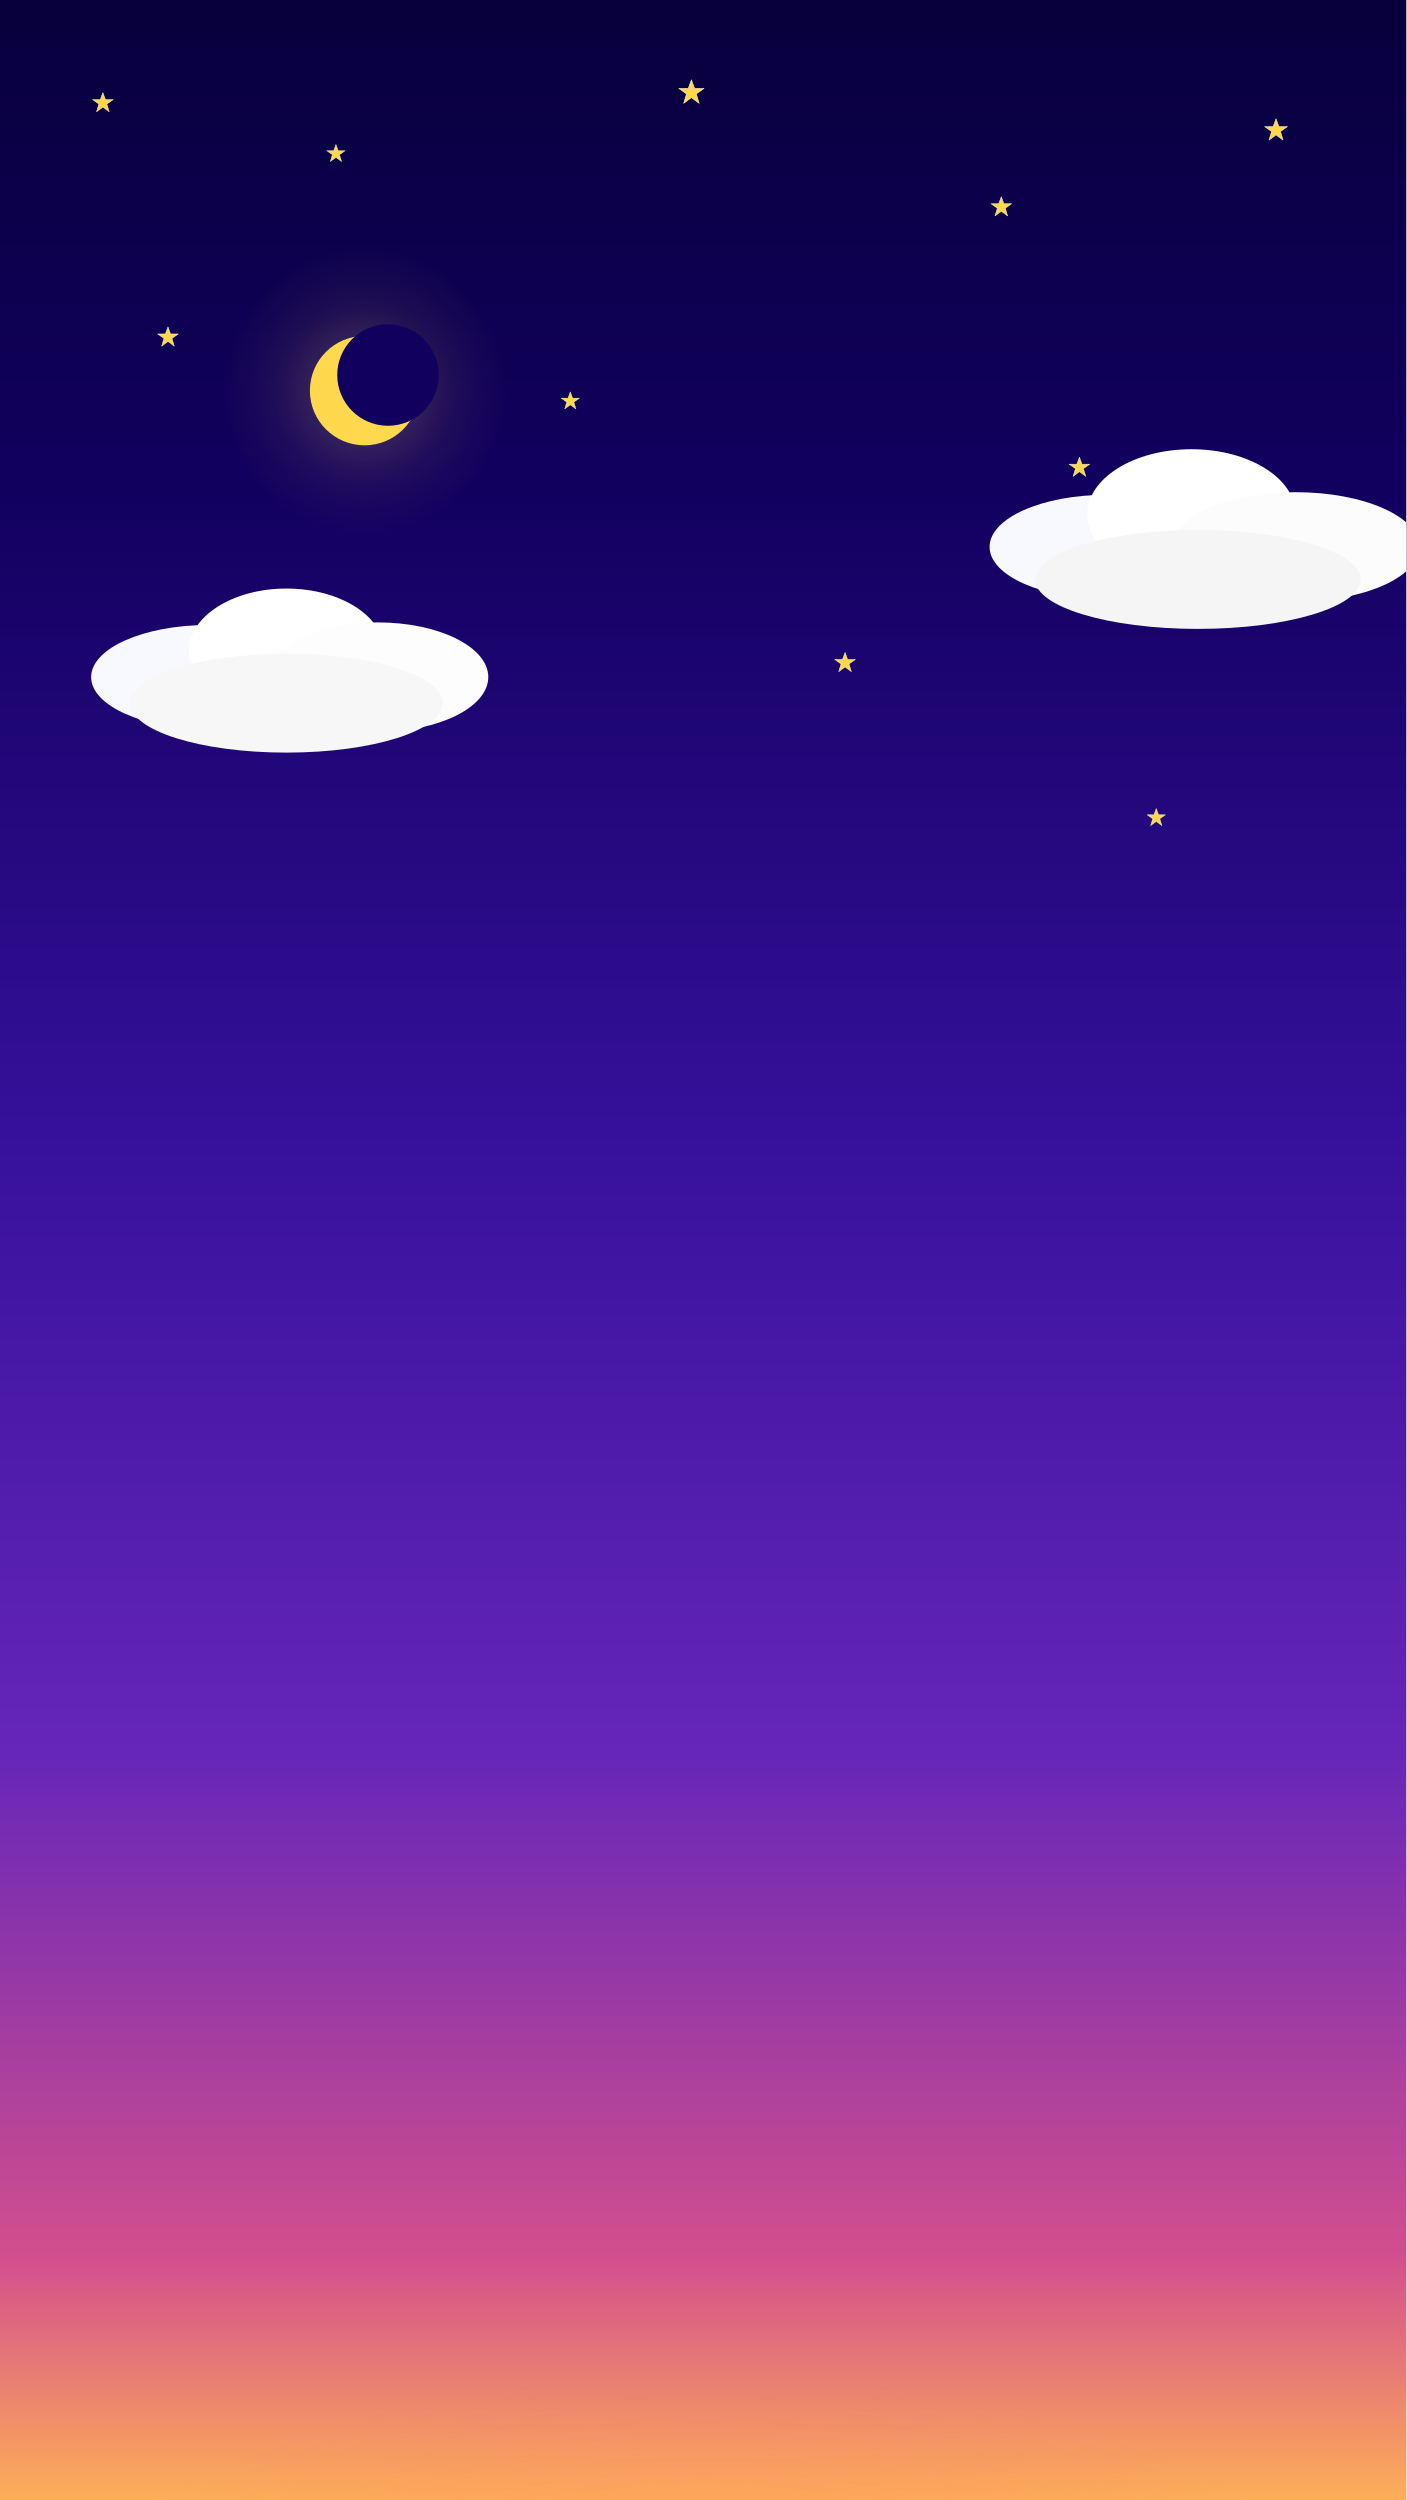
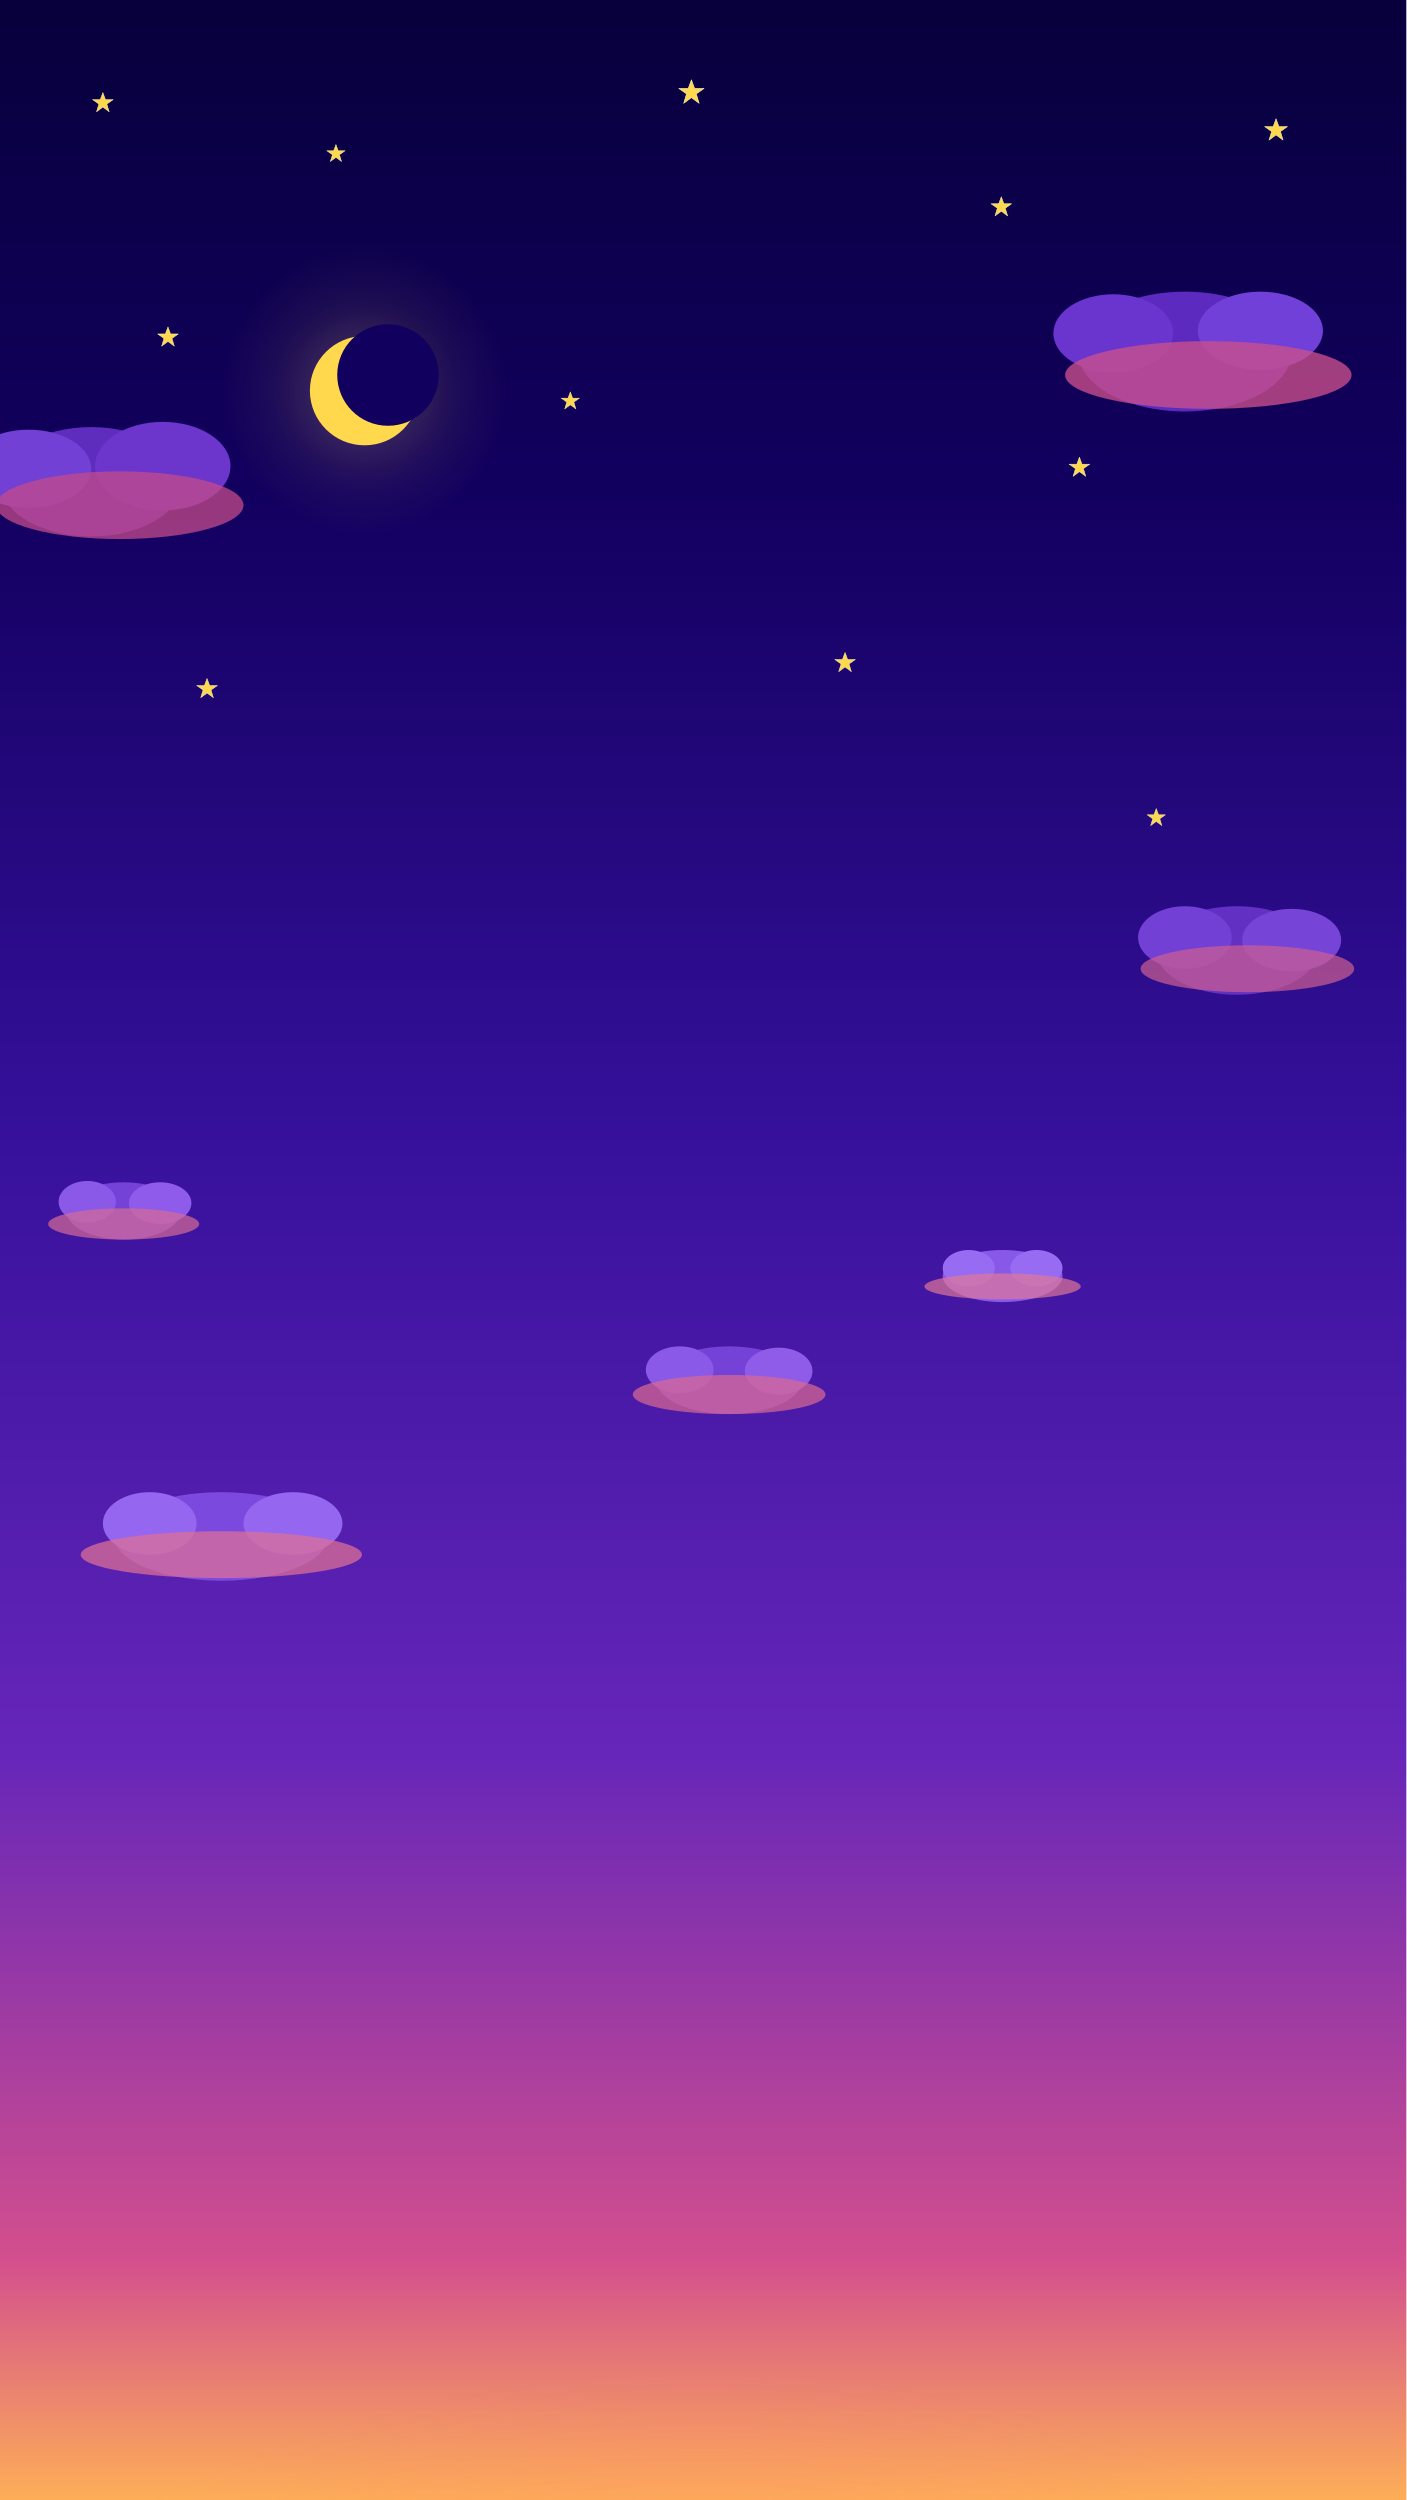
<svg xmlns="http://www.w3.org/2000/svg" viewBox="0 0 1080 1920" preserveAspectRatio="xMidYMid slice" id="scene">
  <defs>
+     <linearGradient id="cloudGradient" x1="0%" y1="0%" x2="100%" y2="100%">
+       <stop offset="0%" stop-color="#8A4DFF" />
+       <stop offset="35%" stop-color="#B05CFF" />
+       <stop offset="65%" stop-color="#E46AA4" />
+       <stop offset="100%" stop-color="#FF8C6B" />
+     </linearGradient>
+     <filter id="cloudBlur">
+       <feGaussianBlur stdDeviation="8" />
+     </filter>
    <linearGradient id="skyGradient" x1="0%" y1="0%" x2="0%" y2="100%">
      <stop offset="0%" stop-color="#07003b" />
      <stop offset="20%" stop-color="#12005f" />
      <stop offset="45%" stop-color="#35109a" />
      <stop offset="70%" stop-color="#6626b9" />
      <stop offset="90%" stop-color="#d34f8d" />
      <stop offset="100%" stop-color="#ffb255" />
    </linearGradient>
    <radialGradient id="sunGlow" cx="50%" cy="100%" r="60%">
      <stop offset="0%" stop-color="#ffe58a" stop-opacity="1" />
      <stop offset="18%" stop-color="#ffca63" stop-opacity=".85" />
      <stop offset="40%" stop-color="#ff9a52" stop-opacity=".45" />
      <stop offset="70%" stop-color="#ff6d7a" stop-opacity=".18" />
      <stop offset="100%" stop-color="#ff6d7a" stop-opacity="0" />
    </radialGradient>
    <symbol id="starShape" viewBox="0 0 100 100">
      <path d="M50 6 L61 36 L94 36 L67 55 L77 88 L50 68 L23 88 L33 55 L6 36 L39 36 Z" fill="#FFD84D" stroke="#FFF8C4" stroke-width="2" stroke-linejoin="round" />
    </symbol>
    <radialGradient id="moonHalo">
      <stop offset="0%" stop-color="#FFF9C4" stop-opacity=".22" />
      <stop offset="55%" stop-color="#FFD54F" stop-opacity=".08" />
      <stop offset="100%" stop-color="#FFD54F" stop-opacity="0" />
    </radialGradient>
    <filter id="starGlow" x="-100%" y="-100%" width="300%" height="300%">
      <feGaussianBlur stdDeviation="2.5" result="blur" />
      <feMerge>
        <feMergeNode in="blur" />
        <feMergeNode in="SourceGraphic" />
      </feMerge>
    </filter>
  </defs>
  <rect id="sky" x="0" y="0" width="1080" height="1920" fill="url(#skyGradient)" />
  <g id="stars">
    <use href="#starShape" x="70" y="70" width="18" height="18" />
    <use href="#starShape" x="250" y="110" width="16" height="16" />
    <use href="#starShape" x="520" y="60" width="22" height="22" />
    <use href="#starShape" x="760" y="150" width="18" height="18" />
    <use href="#starShape" x="970" y="90" width="20" height="20" />
    <use href="#starShape" x="120" y="250" width="18" height="18" />
    <use href="#starShape" x="430" y="300" width="16" height="16" />
    <use href="#starShape" x="820" y="350" width="18" height="18" />
    <use href="#starShape" x="150" y="520" width="18" height="18" />
    <use href="#starShape" x="640" y="500" width="18" height="18" />
    <use href="#starShape" x="880" y="620" width="16" height="16" />
  </g>
  <g id="moonLayer">
    <circle cx="280" cy="300" r="110" fill="url(#moonHalo)" opacity=".9" />
    <circle cx="280" cy="300" r="70" fill="url(#moonHalo)" opacity=".5" />
    <circle cx="280" cy="300" r="42" fill="#FFD84D" />
    <circle cx="298" cy="288" r="39" fill="#12005f" />
  </g>
  <ellipse id="horizonGlow" cx="540" cy="1920" rx="650" ry="500" fill="url(#sunGlow)" />
  <g id="starLayer">

</g>
  <g id="cloudLayer">
-     <g id="cloud1">
-       <ellipse cx="160" cy="520" rx="90" ry="40" fill="#F8F8FF" />
-       <ellipse cx="220" cy="500" rx="75" ry="48" fill="#FFFFFF" />
-       <ellipse cx="290" cy="520" rx="85" ry="42" fill="#FDFDFD" />
-       <ellipse cx="220" cy="540" rx="120" ry="38" fill="#F7F7F7" />
+     <g transform="translate(70 370)">
+       <ellipse cx="0" cy="0" rx="70" ry="42" fill="#5f2dbd" />
+       <ellipse cx="55" cy="-12" rx="52" ry="34" fill="#6c35cb" />
+       <ellipse cx="-48" cy="-10" rx="48" ry="30" fill="#7340d5" />
+       <ellipse cx="22" cy="18" rx="95" ry="26" fill="#c34b89" opacity=".75" />
    </g>
-     <g id="cloud2">
-       <ellipse cx="850" cy="420" rx="90" ry="40" fill="#F8F8FF" />
-       <ellipse cx="915" cy="395" rx="80" ry="50" fill="#FFFFFF" />
-       <ellipse cx="995" cy="420" rx="95" ry="42" fill="#FCFCFC" />
-       <ellipse cx="920" cy="445" rx="125" ry="38" fill="#F5F5F5" />
+     <g transform="translate(910 270)">
+       <ellipse cx="0" cy="0" rx="82" ry="46" fill="#5d2ac0" />
+       <ellipse cx="-55" cy="-14" rx="46" ry="30" fill="#6a34cf" />
+       <ellipse cx="58" cy="-16" rx="48" ry="30" fill="#7140d9" />
+       <ellipse cx="18" cy="18" rx="110" ry="26" fill="#ca4f8c" opacity=".78" />
+     </g>
+     <g transform="translate(950 730)">
+       <ellipse cx="0" cy="0" rx="62" ry="34" fill="#6330c4" />
+       <ellipse cx="-40" cy="-10" rx="36" ry="24" fill="#7240d4" />
+       <ellipse cx="42" cy="-8" rx="38" ry="24" fill="#7645d8" />
+       <ellipse cx="8" cy="14" rx="82" ry="18" fill="#c95d92" opacity=".72" />
+     </g>
+     <g transform="translate(95 930)">
+       <ellipse cx="0" cy="0" rx="44" ry="22" fill="#7542d7" />
+       <ellipse cx="-28" cy="-7" rx="22" ry="16" fill="#8b59e8" />
+       <ellipse cx="28" cy="-6" rx="24" ry="16" fill="#8f5bea" />
+       <ellipse cx="0" cy="10" rx="58" ry="12" fill="#d66a95" opacity=".7" />
+     </g>
+     <g transform="translate(560 1060)">
+       <ellipse cx="0" cy="0" rx="56" ry="26" fill="#7442d7" />
+       <ellipse cx="-38" cy="-8" rx="26" ry="18" fill="#8b59e8" />
+       <ellipse cx="38" cy="-7" rx="26" ry="18" fill="#8f5cea" />
+       <ellipse cx="0" cy="11" rx="74" ry="15" fill="#d86893" opacity=".72" />
+     </g>
+     <g transform="translate(170 1180)">
+       <ellipse cx="0" cy="0" rx="82" ry="34" fill="#7b49dd" />
+       <ellipse cx="-55" cy="-10" rx="36" ry="24" fill="#9566ef" />
+       <ellipse cx="55" cy="-10" rx="38" ry="24" fill="#9566ef" />
+       <ellipse cx="0" cy="14" rx="108" ry="18" fill="#df7095" opacity=".72" />
+     </g>
+     <g transform="translate(770 980)">
+       <ellipse cx="0" cy="0" rx="46" ry="20" fill="#8858e9" />
+       <ellipse cx="-26" cy="-6" rx="20" ry="14" fill="#986cf2" />
+       <ellipse cx="26" cy="-6" rx="20" ry="14" fill="#986cf2" />
+       <ellipse cx="0" cy="8" rx="60" ry="10" fill="#e17897" opacity=".68" />
    </g>
  </g>
  <g id="balloonLayer">

</g>
  <g id="birdLayer">

</g>
  <g id="treeLayer">

</g>
  <g id="schoolLayer">

</g>
  <g id="studentLayer">

</g>
  <g id="grassLayer">

</g>
  <g id="flowerLayer">

</g>
  <g id="fireflyLayer">

</g>
  <g id="effectLayer">

</g>
</svg>
